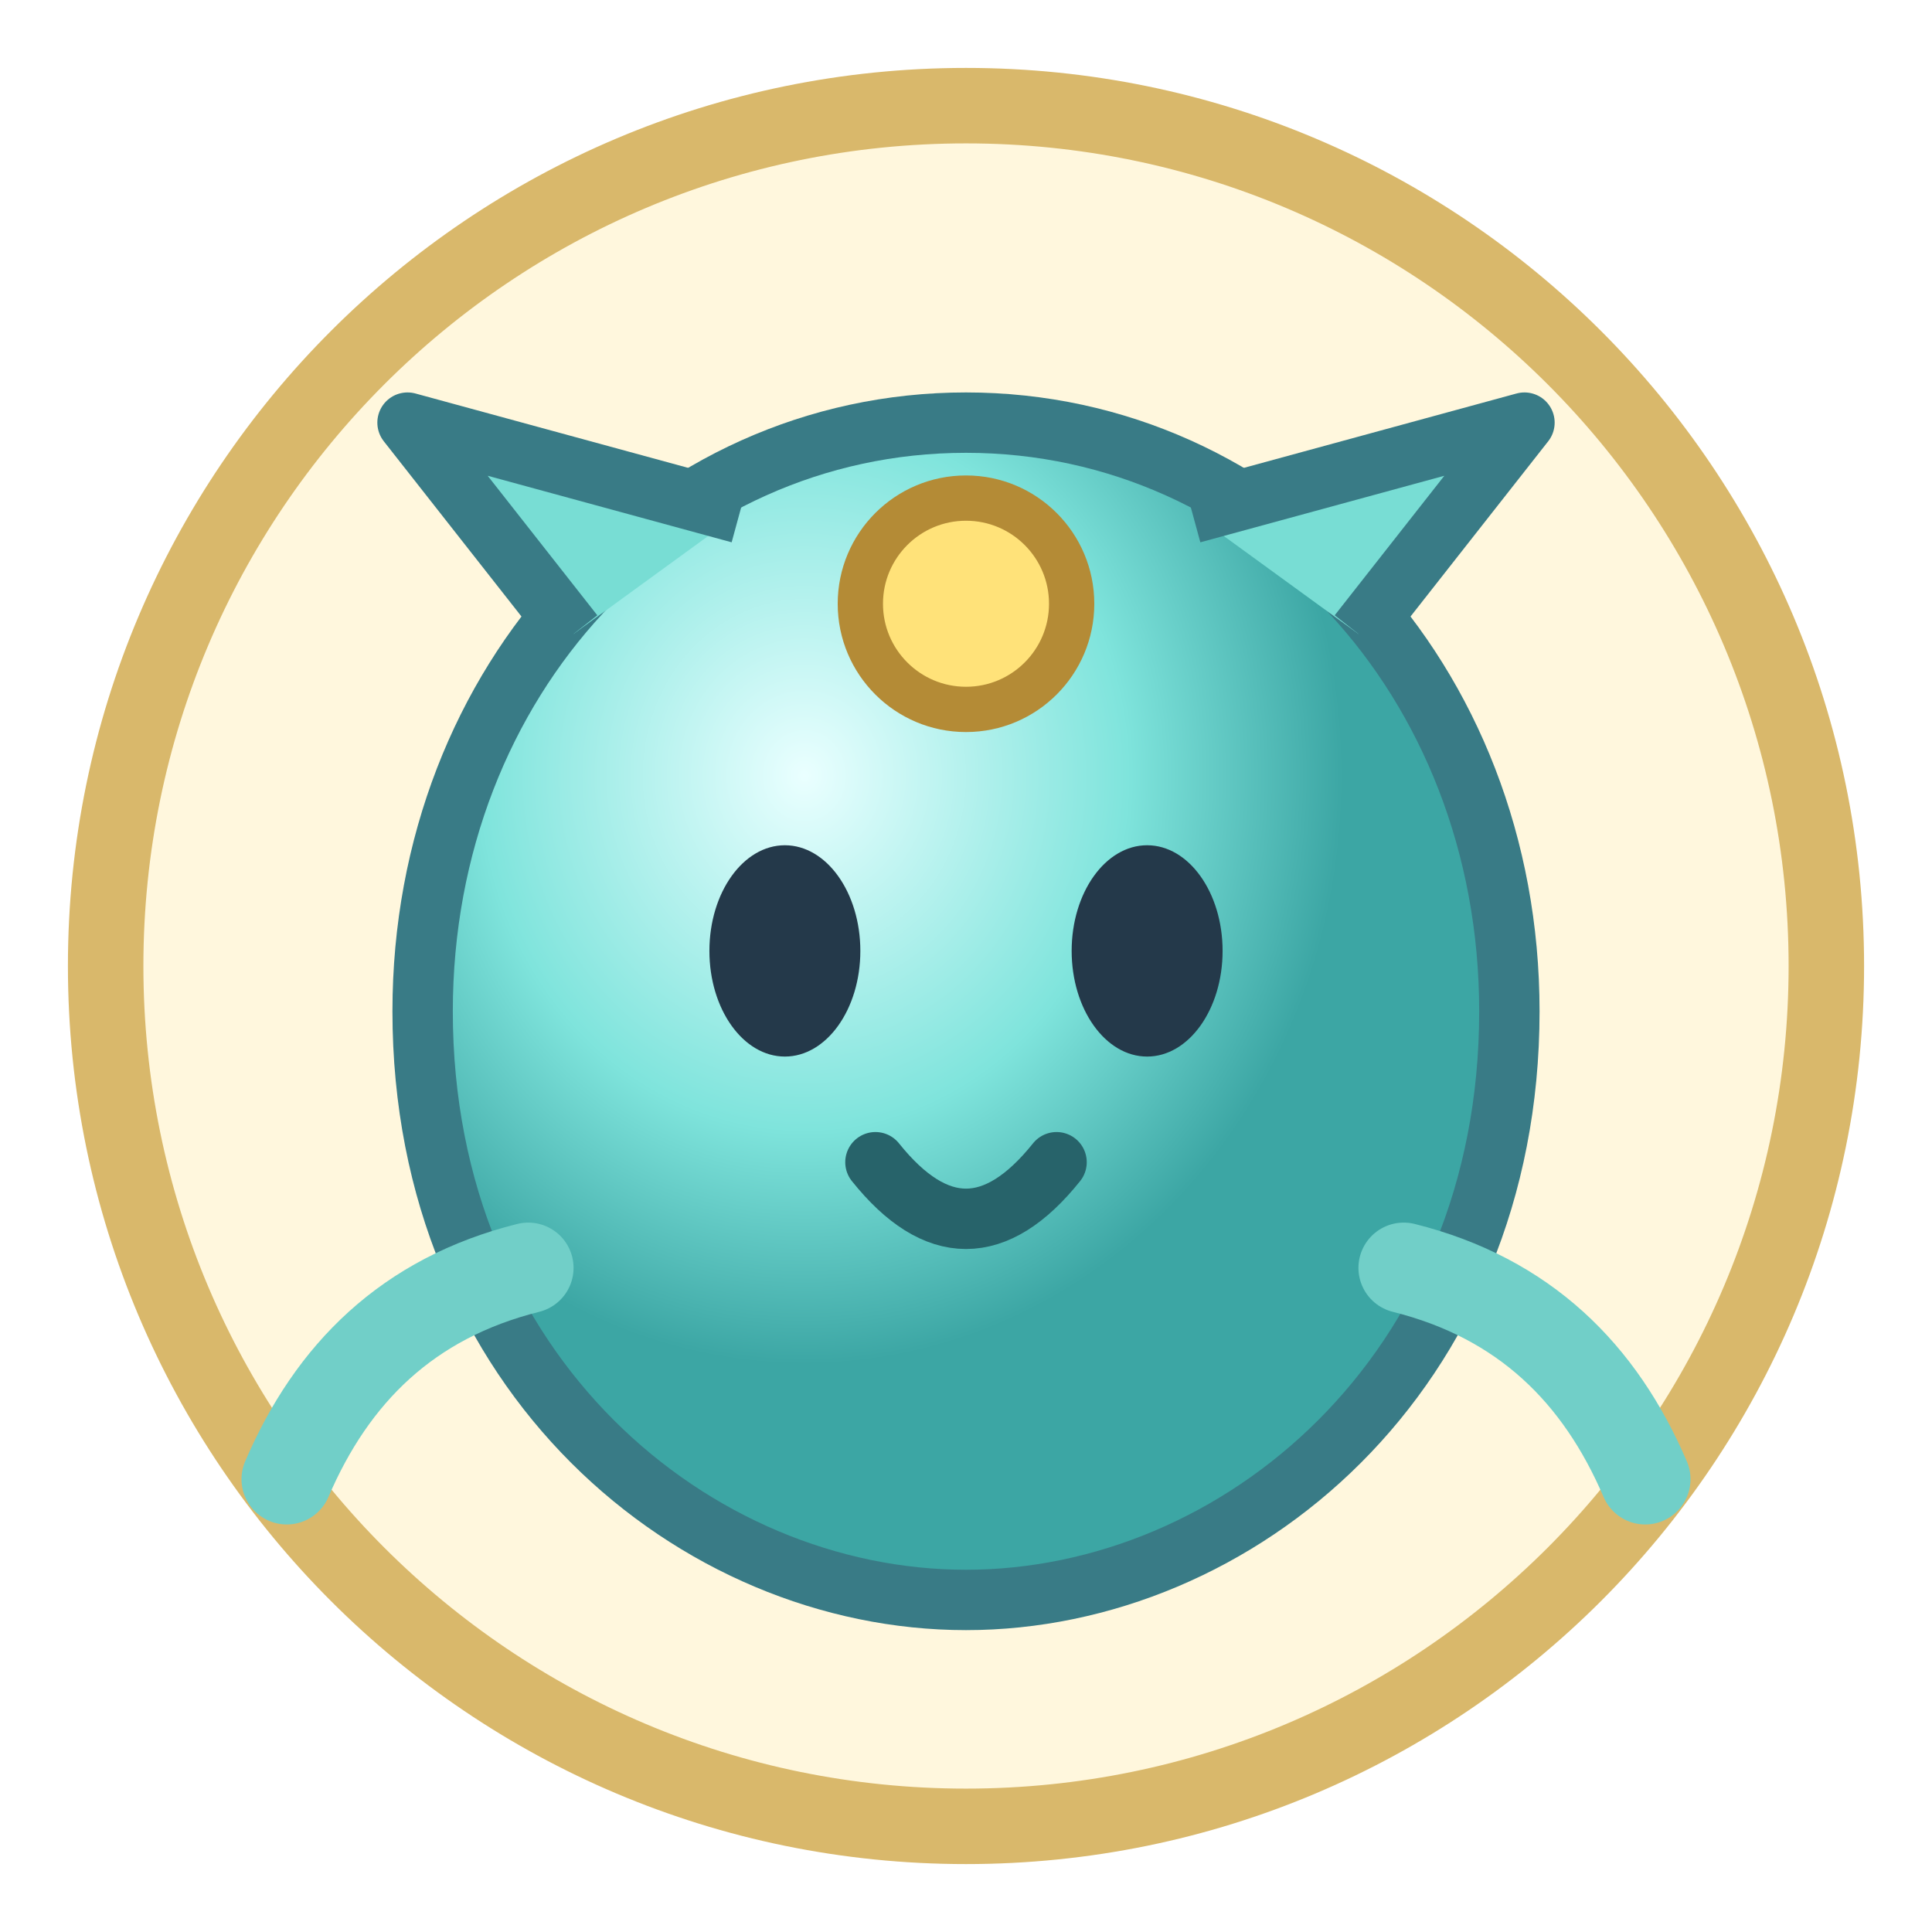
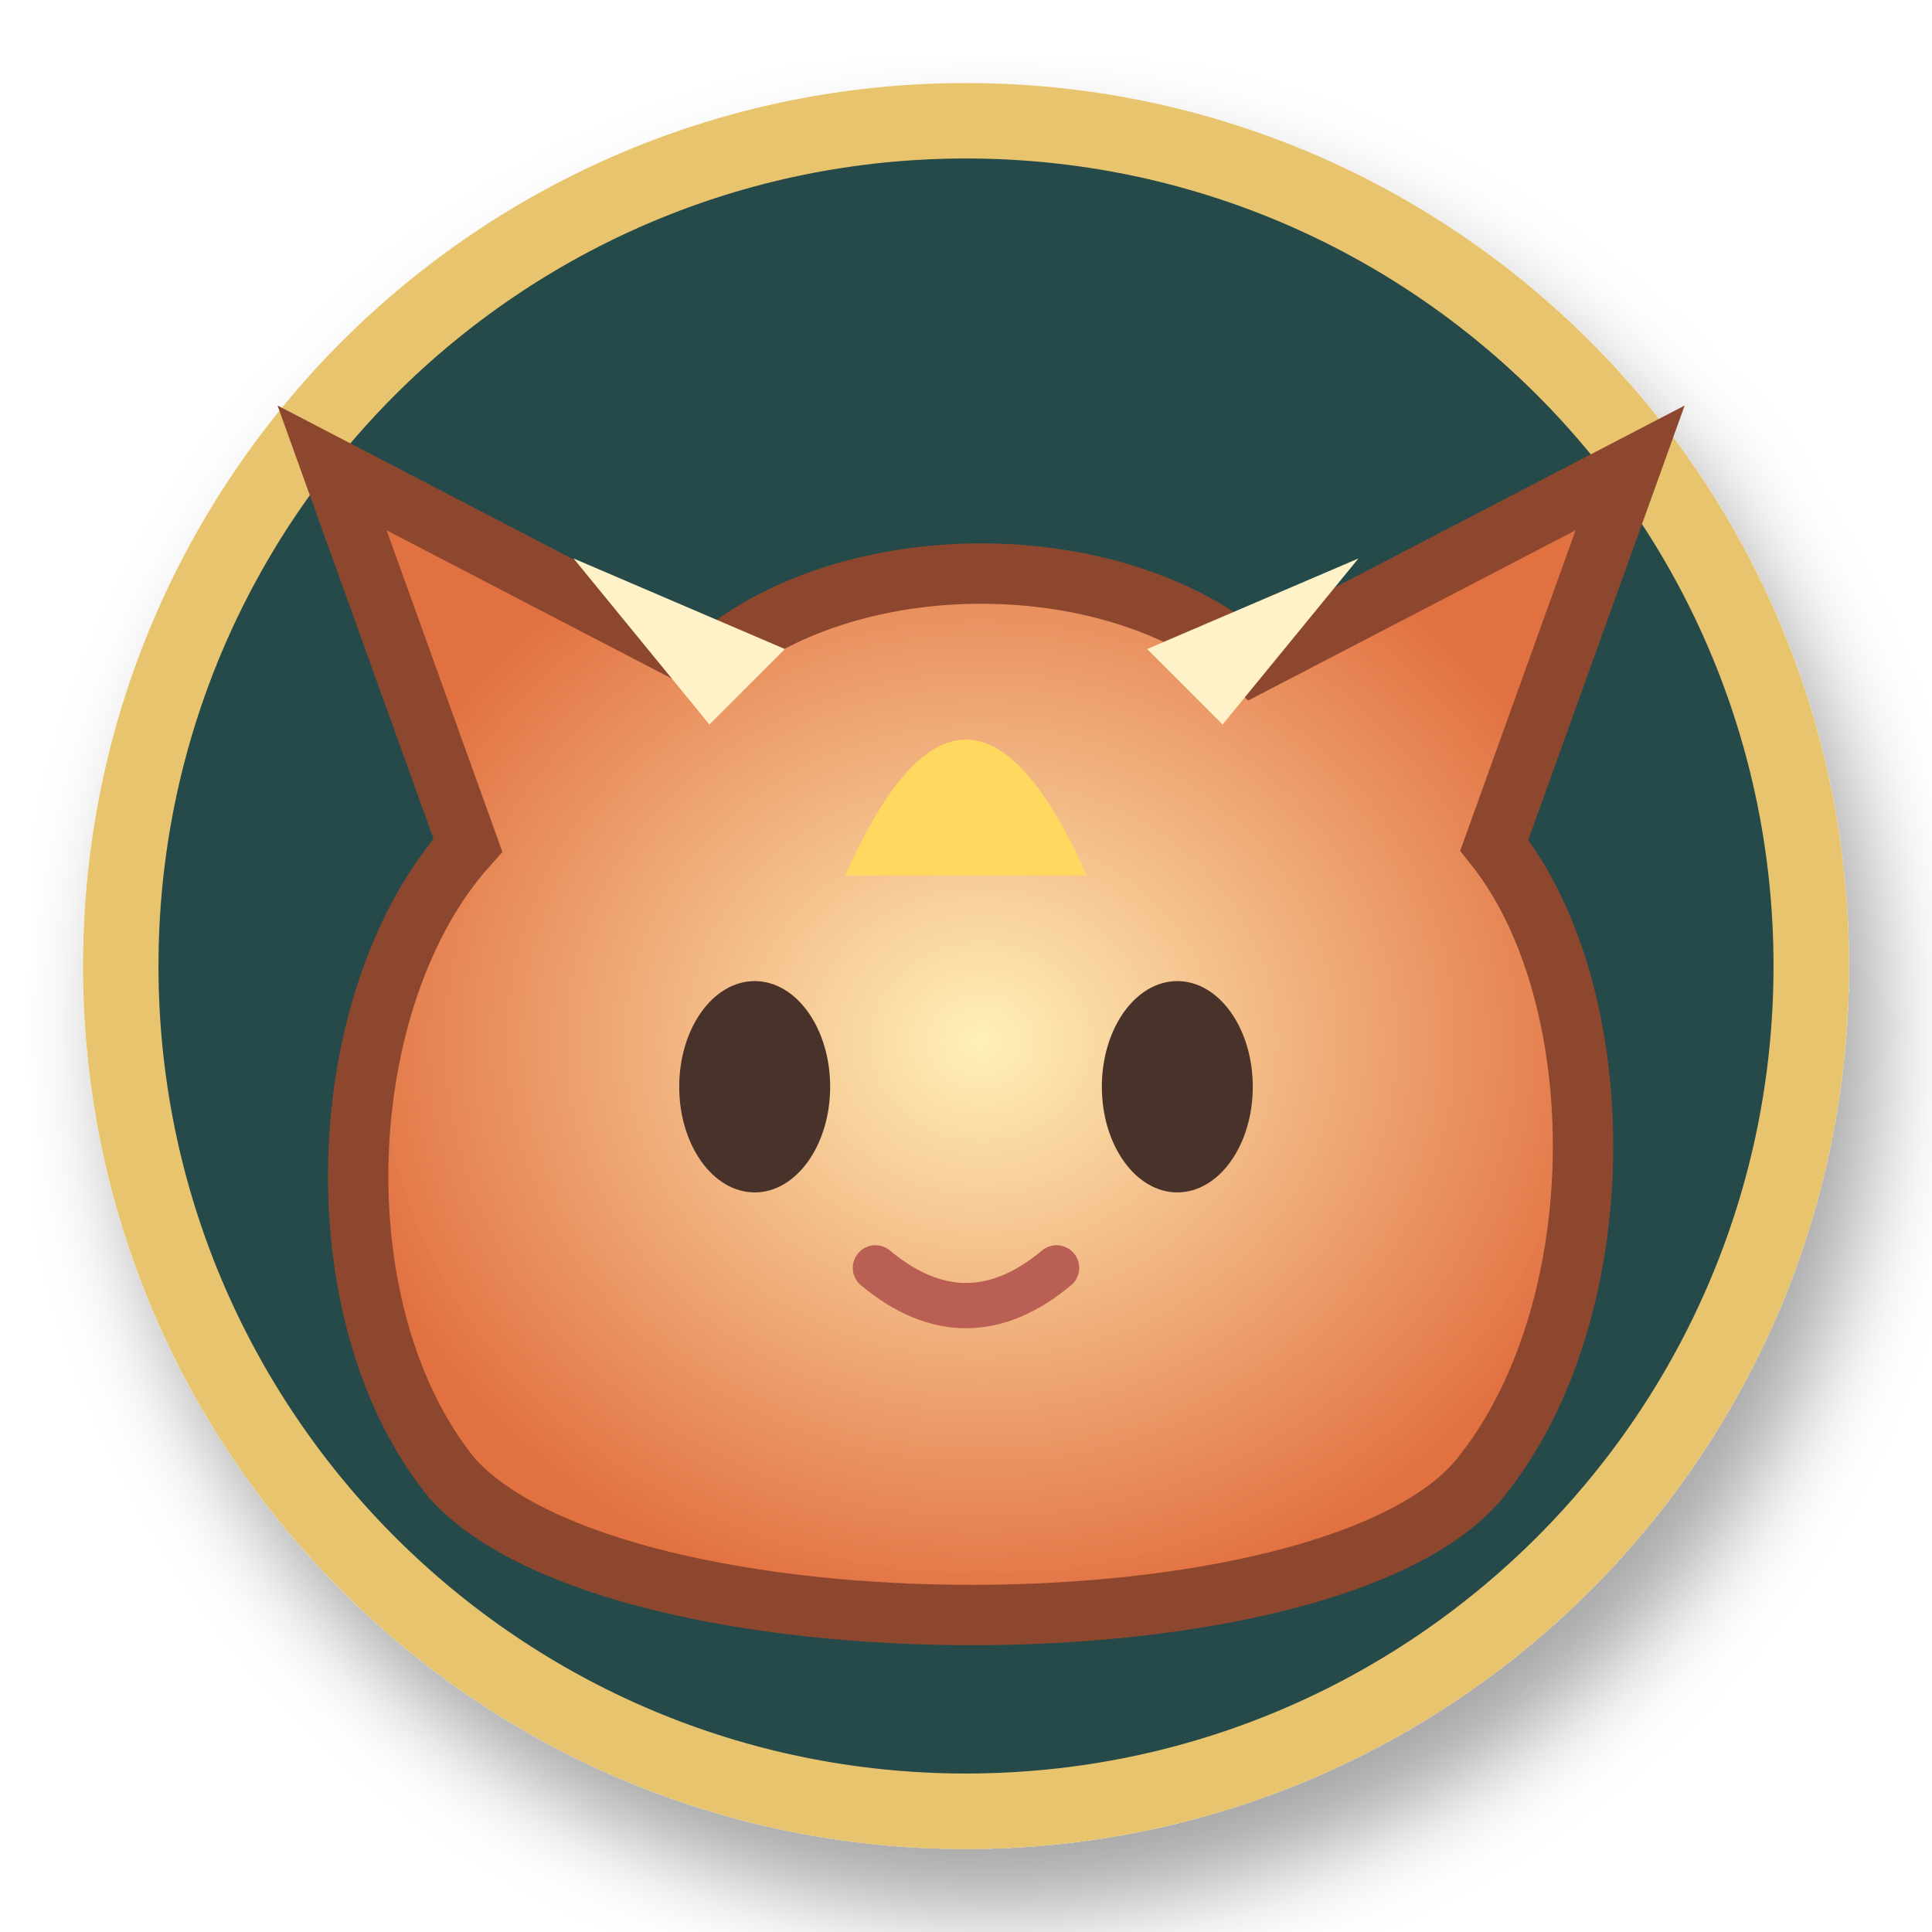
<svg xmlns="http://www.w3.org/2000/svg" viewBox="0 0 128 128">
  <defs>
-     <radialGradient id="g" cx="35%" cy="30%">
-       <stop stop-color="#eaffff" />
-       <stop offset=".6" stop-color="#7fe4dc" />
-       <stop offset="1" stop-color="#3ca6a4" />
+     <radialGradient id="g">
+       <stop stop-color="#fff0b8" />
+       <stop offset="1" stop-color="#e27142" />
    </radialGradient>
+     <filter id="s">
+       <feDropShadow dy="4" stdDeviation="3" flood-opacity=".35" />
+     </filter>
  </defs>
-   <circle cx="64" cy="64" r="57" fill="#fff7dd" stroke="#d9b86b" stroke-width="5" />
-   <path d="M28 67c0-22 16-39 36-39s36 17 36 39c0 24-18 39-36 39S28 91 28 67z" fill="url(#g)" stroke="#397b86" stroke-width="4" />
-   <path d="M38 42L27 28l22 6M90 42l11-14-22 6" fill="#78ddd4" stroke="#397b86" stroke-width="4" stroke-linejoin="round" />
-   <ellipse cx="52" cy="63" rx="5" ry="7" fill="#24394a" />
-   <ellipse cx="76" cy="63" rx="5" ry="7" fill="#24394a" />
-   <path d="M58 77c4 5 8 5 12 0" fill="none" stroke="#27636a" stroke-width="4" stroke-linecap="round" />
-   <path d="M35 84c-8 2-13 7-16 14M93 84c8 2 13 7 16 14" stroke="#71cfc8" stroke-width="6" stroke-linecap="round" />
-   <circle cx="64" cy="40" r="7" fill="#ffe279" stroke="#b48b36" stroke-width="3" />
+   <g filter="url(#s)">
+     <circle cx="64" cy="64" r="56" fill="#254a49" stroke="#e8c46e" stroke-width="5" />
+     <path d="M31 56 22 31l25 13c9-8 27-8 36 0l25-13-9 25c8 10 8 31-1 42-10 12-57 12-68 0-9-11-8-32 1-42z" fill="url(#g)" stroke="#8c472e" stroke-width="4" />
+     <path d="M47 48 38 37l14 6m29 5 9-11-14 6" fill="#fff1c8" />
+     <ellipse cx="50" cy="72" rx="5" ry="7" fill="#483229" />
+     <ellipse cx="78" cy="72" rx="5" ry="7" fill="#483229" />
+     <path d="M58 84q6 5 12 0" fill="none" stroke="#b95e52" stroke-width="3" stroke-linecap="round" />
+     <path d="M56 58q8-18 16 0" fill="#ffd85e" />
+   </g>
</svg>
